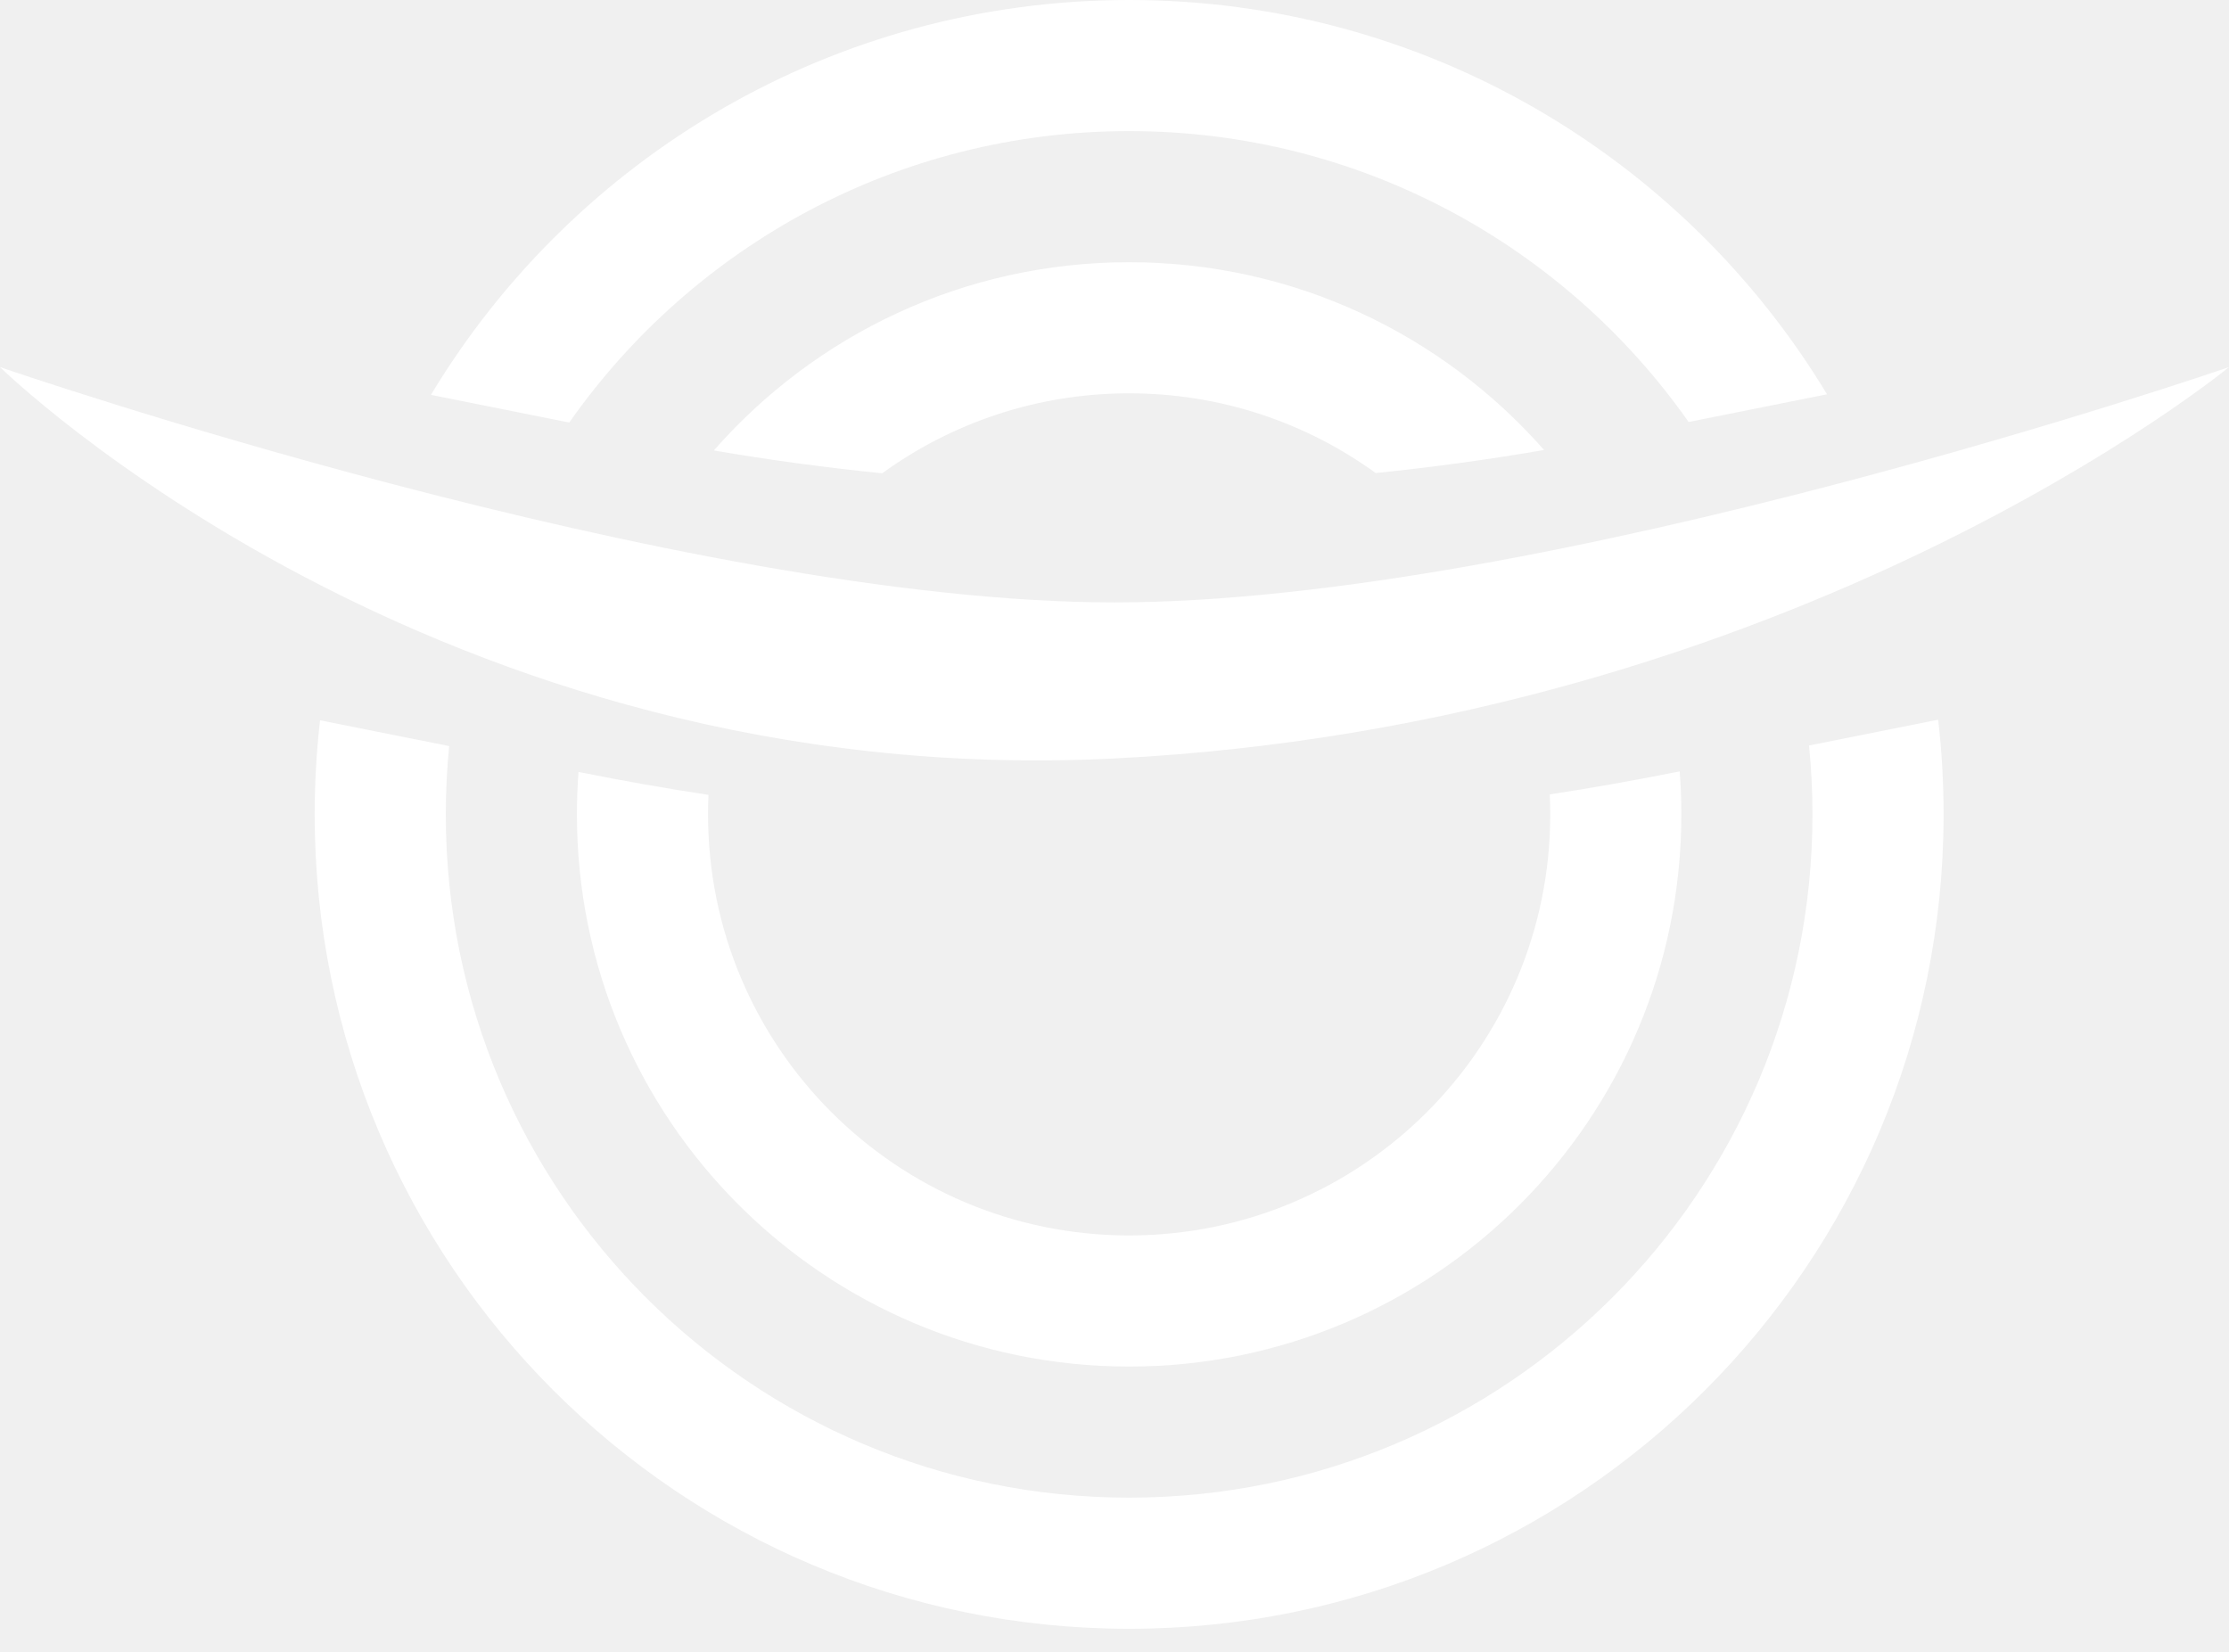
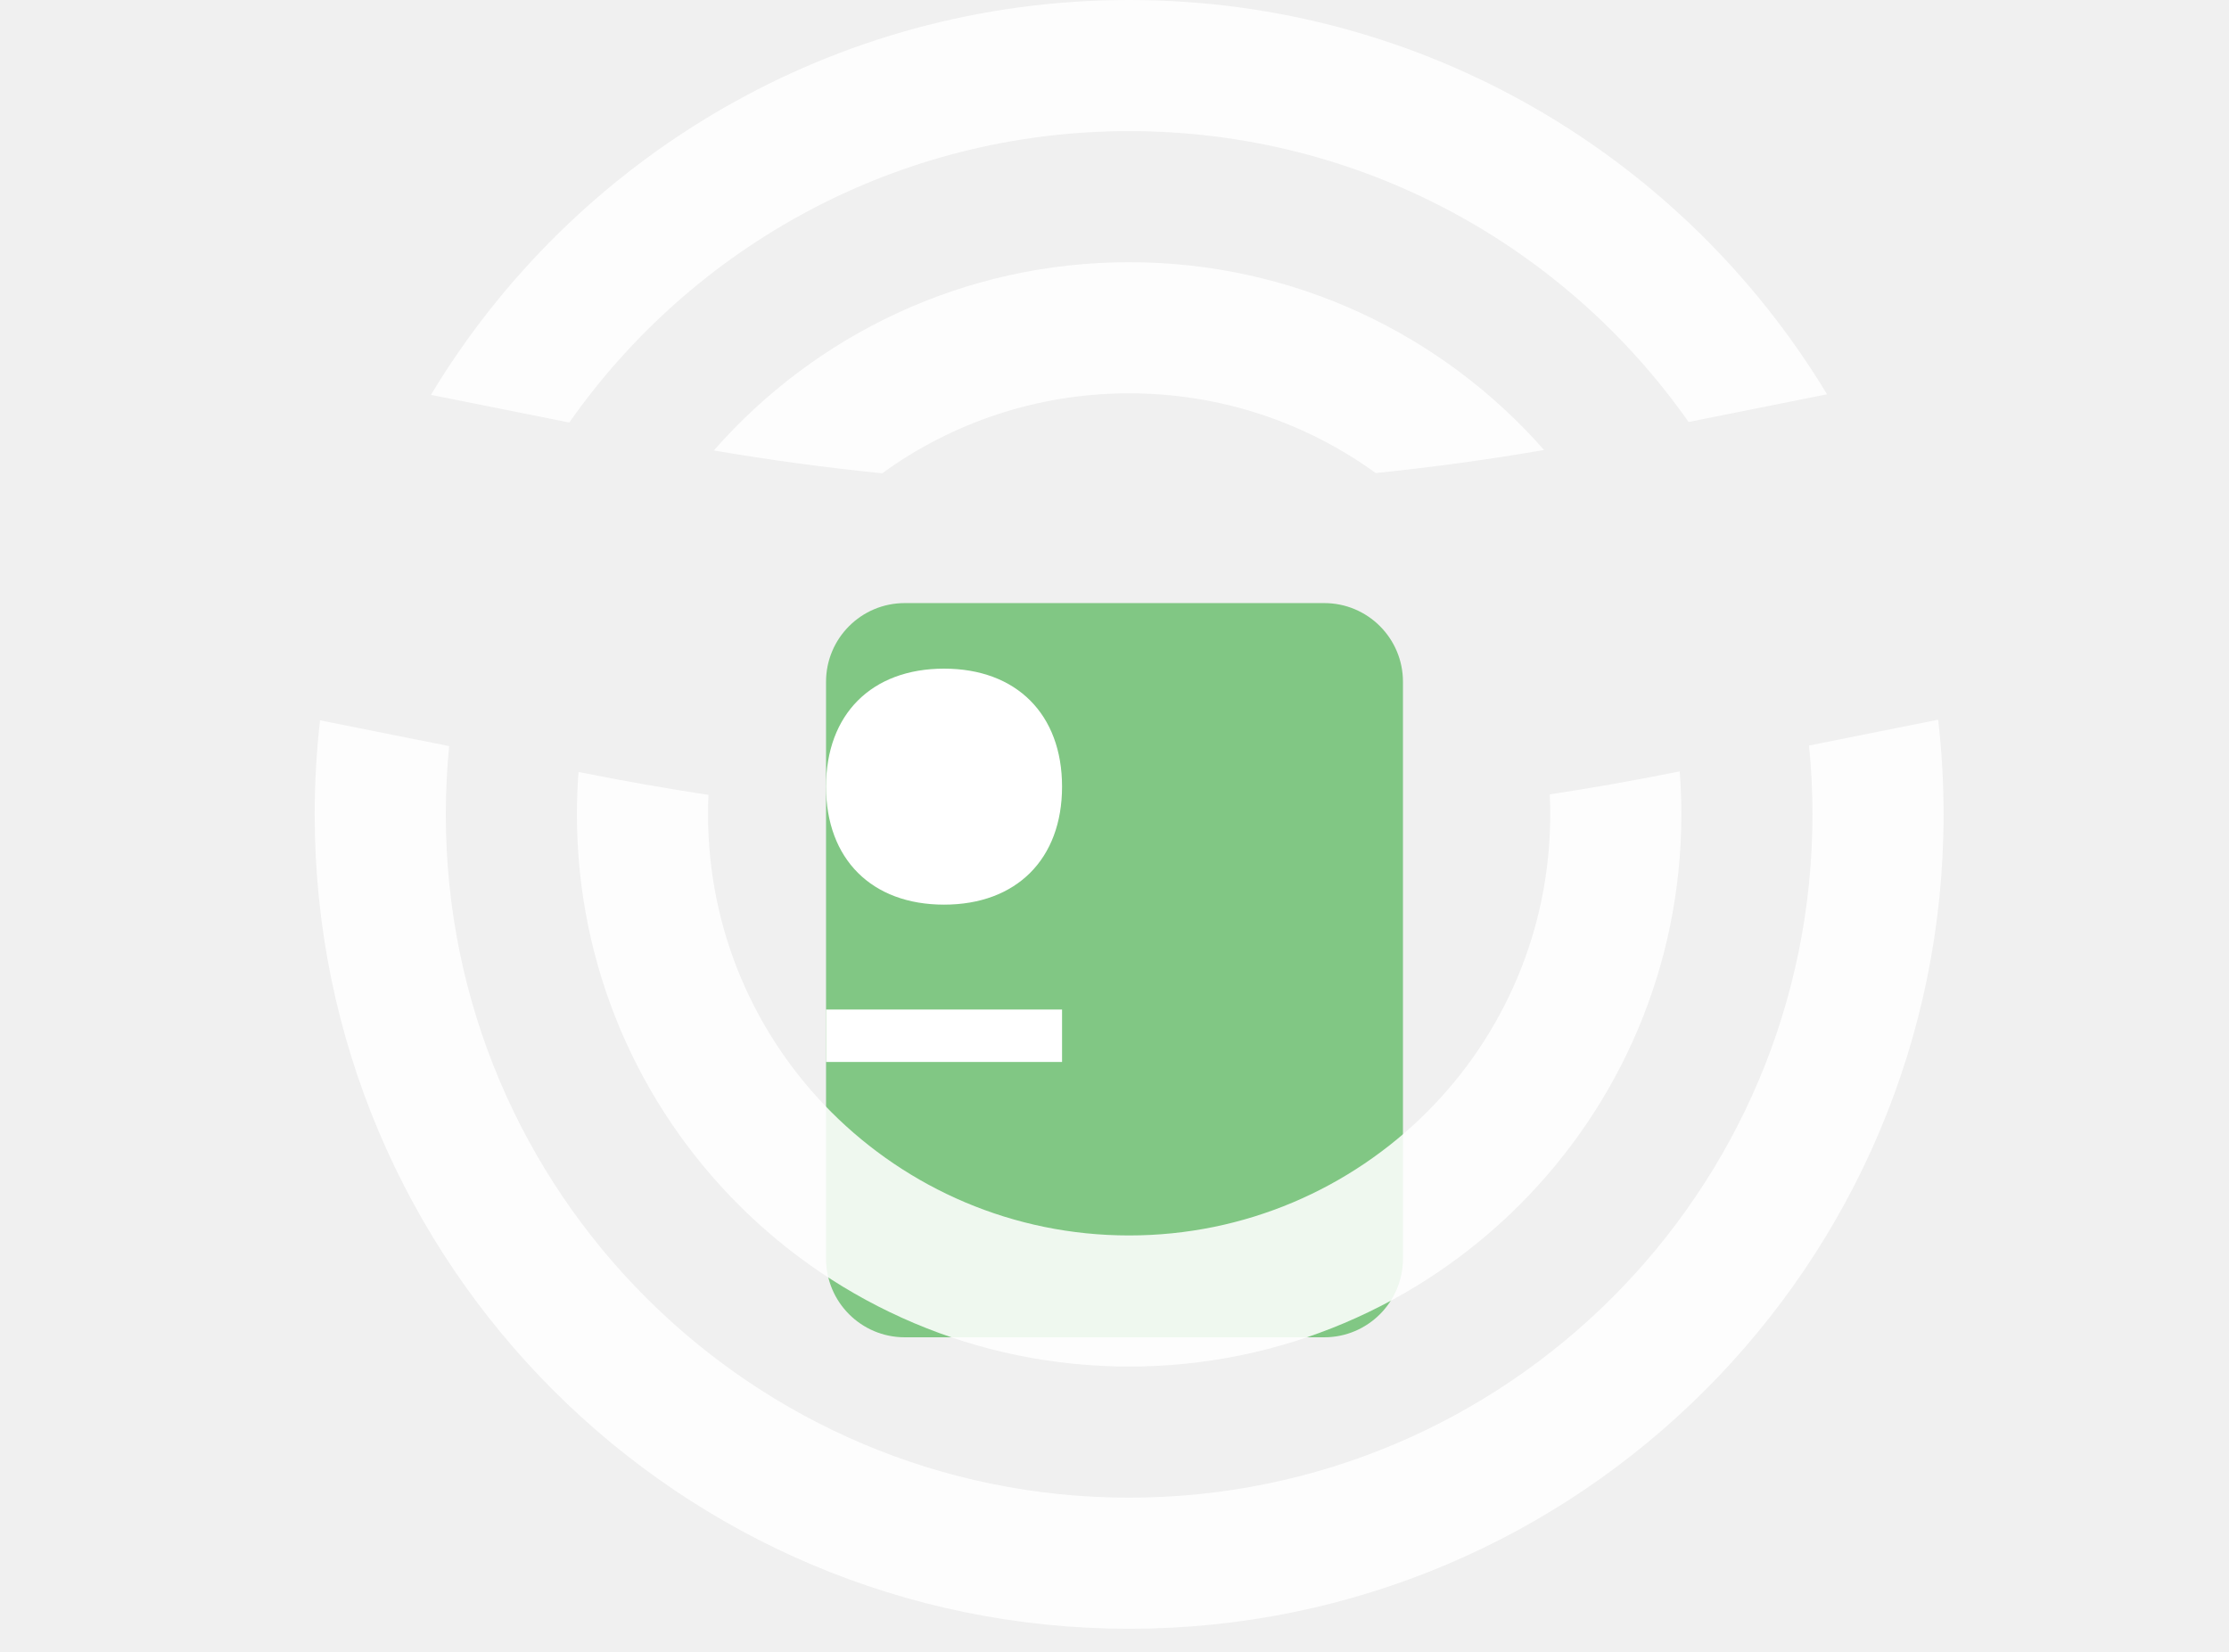
<svg xmlns="http://www.w3.org/2000/svg" width="85" height="63" viewBox="0 0 85 63" fill="none">
-   <path fill-rule="evenodd" clip-rule="evenodd" d="M27.017 30.314C27.006 30.56 27 30.808 27 31.058C27 39.927 34.189 47.116 43.058 47.116C51.927 47.116 59.116 39.927 59.116 31.058C59.116 30.803 59.11 30.549 59.098 30.296C60.699 30.051 62.295 29.77 63.886 29.451L64.053 29.418C64.095 29.959 64.116 30.506 64.116 31.058C64.116 42.688 54.688 52.116 43.058 52.116C31.428 52.116 22 42.688 22 31.058C22 30.514 22.021 29.975 22.061 29.441L22.114 29.451C23.743 29.777 25.378 30.065 27.017 30.314ZM52.461 18.04C49.818 16.127 46.57 15 43.058 15C39.54 15 36.286 16.131 33.641 18.05C31.494 17.834 29.353 17.544 27.221 17.179C31.081 12.778 36.745 10 43.058 10C49.363 10 55.021 12.771 58.88 17.161C56.749 17.529 54.608 17.821 52.461 18.04ZM68.985 28.432C69.072 29.295 69.116 30.172 69.116 31.058C69.116 45.45 57.45 57.116 43.058 57.116C28.667 57.116 17 45.45 17 31.058C17 30.179 17.044 29.311 17.128 28.454L12.205 27.47C12.07 28.647 12 29.844 12 31.058C12 48.211 25.905 62.116 43.058 62.116C60.211 62.116 74.116 48.211 74.116 31.058C74.116 29.837 74.046 28.632 73.909 27.447L68.985 28.432ZM69.671 15.037L64.393 16.093C59.678 9.384 51.88 5 43.058 5C34.227 5 26.422 9.393 21.709 16.113L16.433 15.058C21.867 6.035 31.758 0 43.058 0C54.35 0 64.234 6.026 69.671 15.037Z" fill="white" />
-   <mask id="path-2-inside-1" fill="white">
-     <path d="M42.5 28.925C16.546 30.231 0 14 0 14C0 14 26 22.974 42.5 22.974C59 22.974 85 14 85 14C85 14 68.454 27.619 42.5 28.925Z" />
-   </mask>
-   <path d="M0 14L5.873 -3.015L-12.605 26.849L0 14ZM42.5 28.925L41.595 10.948L42.5 28.925ZM85 14L96.439 27.898L79.127 -3.015L85 14ZM0 14C-12.605 26.849 -12.6 26.855 -12.595 26.86C-12.593 26.862 -12.587 26.867 -12.584 26.871C-12.576 26.878 -12.569 26.885 -12.56 26.893C-12.544 26.909 -12.527 26.925 -12.509 26.943C-12.473 26.978 -12.432 27.017 -12.387 27.061C-12.297 27.147 -12.189 27.248 -12.064 27.365C-11.814 27.597 -11.495 27.887 -11.107 28.227C-10.333 28.906 -9.282 29.787 -7.966 30.797C-5.346 32.807 -1.615 35.375 3.117 37.872C12.559 42.854 26.401 47.758 43.405 46.903L41.595 10.948C32.645 11.398 25.237 8.839 19.917 6.033C17.268 4.635 15.241 3.227 13.948 2.235C13.307 1.743 12.863 1.366 12.631 1.162C12.515 1.061 12.454 1.004 12.448 0.999C12.446 0.997 12.458 1.008 12.484 1.033C12.497 1.045 12.513 1.061 12.533 1.081C12.544 1.09 12.555 1.101 12.566 1.113C12.572 1.119 12.579 1.125 12.585 1.131C12.588 1.134 12.593 1.139 12.595 1.141C12.6 1.145 12.605 1.15 0 14ZM43.405 46.903C59.328 46.101 72.316 41.53 81.317 37.178C85.834 34.995 89.418 32.833 91.955 31.151C93.227 30.308 94.245 29.579 94.995 29.02C95.37 28.741 95.679 28.503 95.92 28.314C96.041 28.219 96.144 28.137 96.231 28.067C96.274 28.032 96.313 28 96.348 27.972C96.365 27.958 96.382 27.945 96.397 27.932C96.404 27.926 96.412 27.92 96.419 27.914C96.422 27.911 96.428 27.907 96.429 27.906C96.434 27.902 96.439 27.898 85 14C73.561 0.102 73.566 0.099 73.57 0.095C73.572 0.093 73.576 0.089 73.579 0.087C73.586 0.082 73.591 0.077 73.597 0.073C73.608 0.063 73.618 0.055 73.628 0.047C73.647 0.032 73.661 0.02 73.673 0.011C73.695 -0.007 73.703 -0.013 73.696 -0.007C73.682 0.004 73.61 0.06 73.482 0.155C73.226 0.346 72.748 0.692 72.063 1.146C70.687 2.058 68.513 3.383 65.648 4.767C59.889 7.552 51.627 10.443 41.595 10.948L43.405 46.903ZM85 14C79.127 -3.015 79.129 -3.016 79.13 -3.016C79.131 -3.016 79.132 -3.017 79.133 -3.017C79.134 -3.017 79.135 -3.018 79.136 -3.018C79.137 -3.018 79.137 -3.018 79.135 -3.018C79.131 -3.016 79.121 -3.013 79.106 -3.008C79.074 -2.997 79.019 -2.978 78.94 -2.952C78.784 -2.899 78.537 -2.816 78.207 -2.707C77.547 -2.489 76.561 -2.169 75.317 -1.78C72.818 -1 69.327 0.039 65.375 1.075C57.005 3.268 48.283 4.974 42.5 4.974V40.974C53.217 40.974 65.745 38.193 74.5 35.899C79.111 34.691 83.151 33.487 86.043 32.585C87.494 32.132 88.668 31.751 89.494 31.478C89.908 31.341 90.235 31.232 90.468 31.153C90.584 31.114 90.677 31.082 90.744 31.059C90.778 31.047 90.806 31.038 90.828 31.031C90.838 31.027 90.847 31.024 90.855 31.021C90.859 31.02 90.862 31.019 90.865 31.018C90.867 31.017 90.868 31.017 90.869 31.016C90.871 31.016 90.873 31.015 85 14ZM42.5 4.974C36.717 4.974 27.995 3.268 19.625 1.075C15.673 0.039 12.182 -1 9.684 -1.78C8.439 -2.169 7.453 -2.489 6.793 -2.707C6.463 -2.816 6.216 -2.899 6.06 -2.952C5.981 -2.978 5.926 -2.997 5.895 -3.008C5.879 -3.013 5.869 -3.016 5.865 -3.018C5.863 -3.018 5.863 -3.018 5.864 -3.018C5.865 -3.018 5.866 -3.017 5.867 -3.017C5.868 -3.017 5.869 -3.016 5.87 -3.016C5.871 -3.016 5.873 -3.015 0 14C-5.873 31.015 -5.871 31.016 -5.869 31.016C-5.868 31.017 -5.866 31.017 -5.865 31.018C-5.862 31.019 -5.859 31.02 -5.855 31.021C-5.847 31.024 -5.838 31.027 -5.827 31.031C-5.806 31.038 -5.778 31.047 -5.744 31.059C-5.676 31.082 -5.584 31.114 -5.468 31.153C-5.235 31.232 -4.908 31.341 -4.494 31.478C-3.668 31.751 -2.494 32.132 -1.043 32.585C1.849 33.487 5.889 34.691 10.5 35.899C19.255 38.193 31.783 40.974 42.5 40.974V4.974Z" fill="white" mask="url(#path-2-inside-1)" />
+   <g id="lock">
+     <rect x="31.5" y="23" width="22" height="28" rx="3" fill="#81C784" />
+     <path d="M31.5 30C31.5 27.239 33.239 25.5 36 25.5C38.761 25.5 40.5 27.239 40.5 30C40.5 32.761 38.761 34.5 36 34.5C33.239 34.5 31.5 32.761 31.5 30Z" fill="white" />
+     <path d="M40.5 38.5H31.5V40.5H40.5V38.5Z" fill="white" />
+   </g>
+   <g id="logo">
+     <path d="M27.017 30.314C27.006 30.56 27 30.808 27 31.058C27 39.927 34.189 47.116 43.058 47.116C51.927 47.116 59.116 39.927 59.116 31.058C59.116 30.803 59.11 30.549 59.098 30.296C60.699 30.051 62.295 29.77 63.886 29.451L64.053 29.418C64.095 29.959 64.116 30.506 64.116 31.058C64.116 42.688 54.688 52.116 43.058 52.116C31.428 52.116 22 42.688 22 31.058C22 30.514 22.021 29.975 22.061 29.441L22.114 29.451C23.743 29.777 25.378 30.065 27.017 30.314ZM52.461 18.04C49.818 16.127 46.57 15 43.058 15C39.54 15 36.286 16.131 33.641 18.05C31.494 17.834 29.353 17.544 27.221 17.179C31.081 12.778 36.745 10 43.058 10C49.363 10 55.021 12.771 58.88 17.161C56.749 17.529 54.608 17.821 52.461 18.04ZM68.985 28.432C69.072 29.295 69.116 30.172 69.116 31.058C69.116 45.45 57.45 57.116 43.058 57.116C28.667 57.116 17 45.45 17 31.058C17 30.179 17.044 29.311 17.128 28.454L12.205 27.47C12.07 28.647 12 29.844 12 31.058C12 48.211 25.905 62.116 43.058 62.116C60.211 62.116 74.116 48.211 74.116 31.058C74.116 29.837 74.046 28.632 73.909 27.447L68.985 28.432ZM69.671 15.037L64.393 16.093C59.678 9.384 51.88 5 43.058 5C34.227 5 26.422 9.393 21.709 16.113L16.433 15.058C21.867 6.035 31.758 0 43.058 0C54.35 0 64.234 6.026 69.671 15.037Z" fill="#ffffffde" />
+   </g>
</svg>
